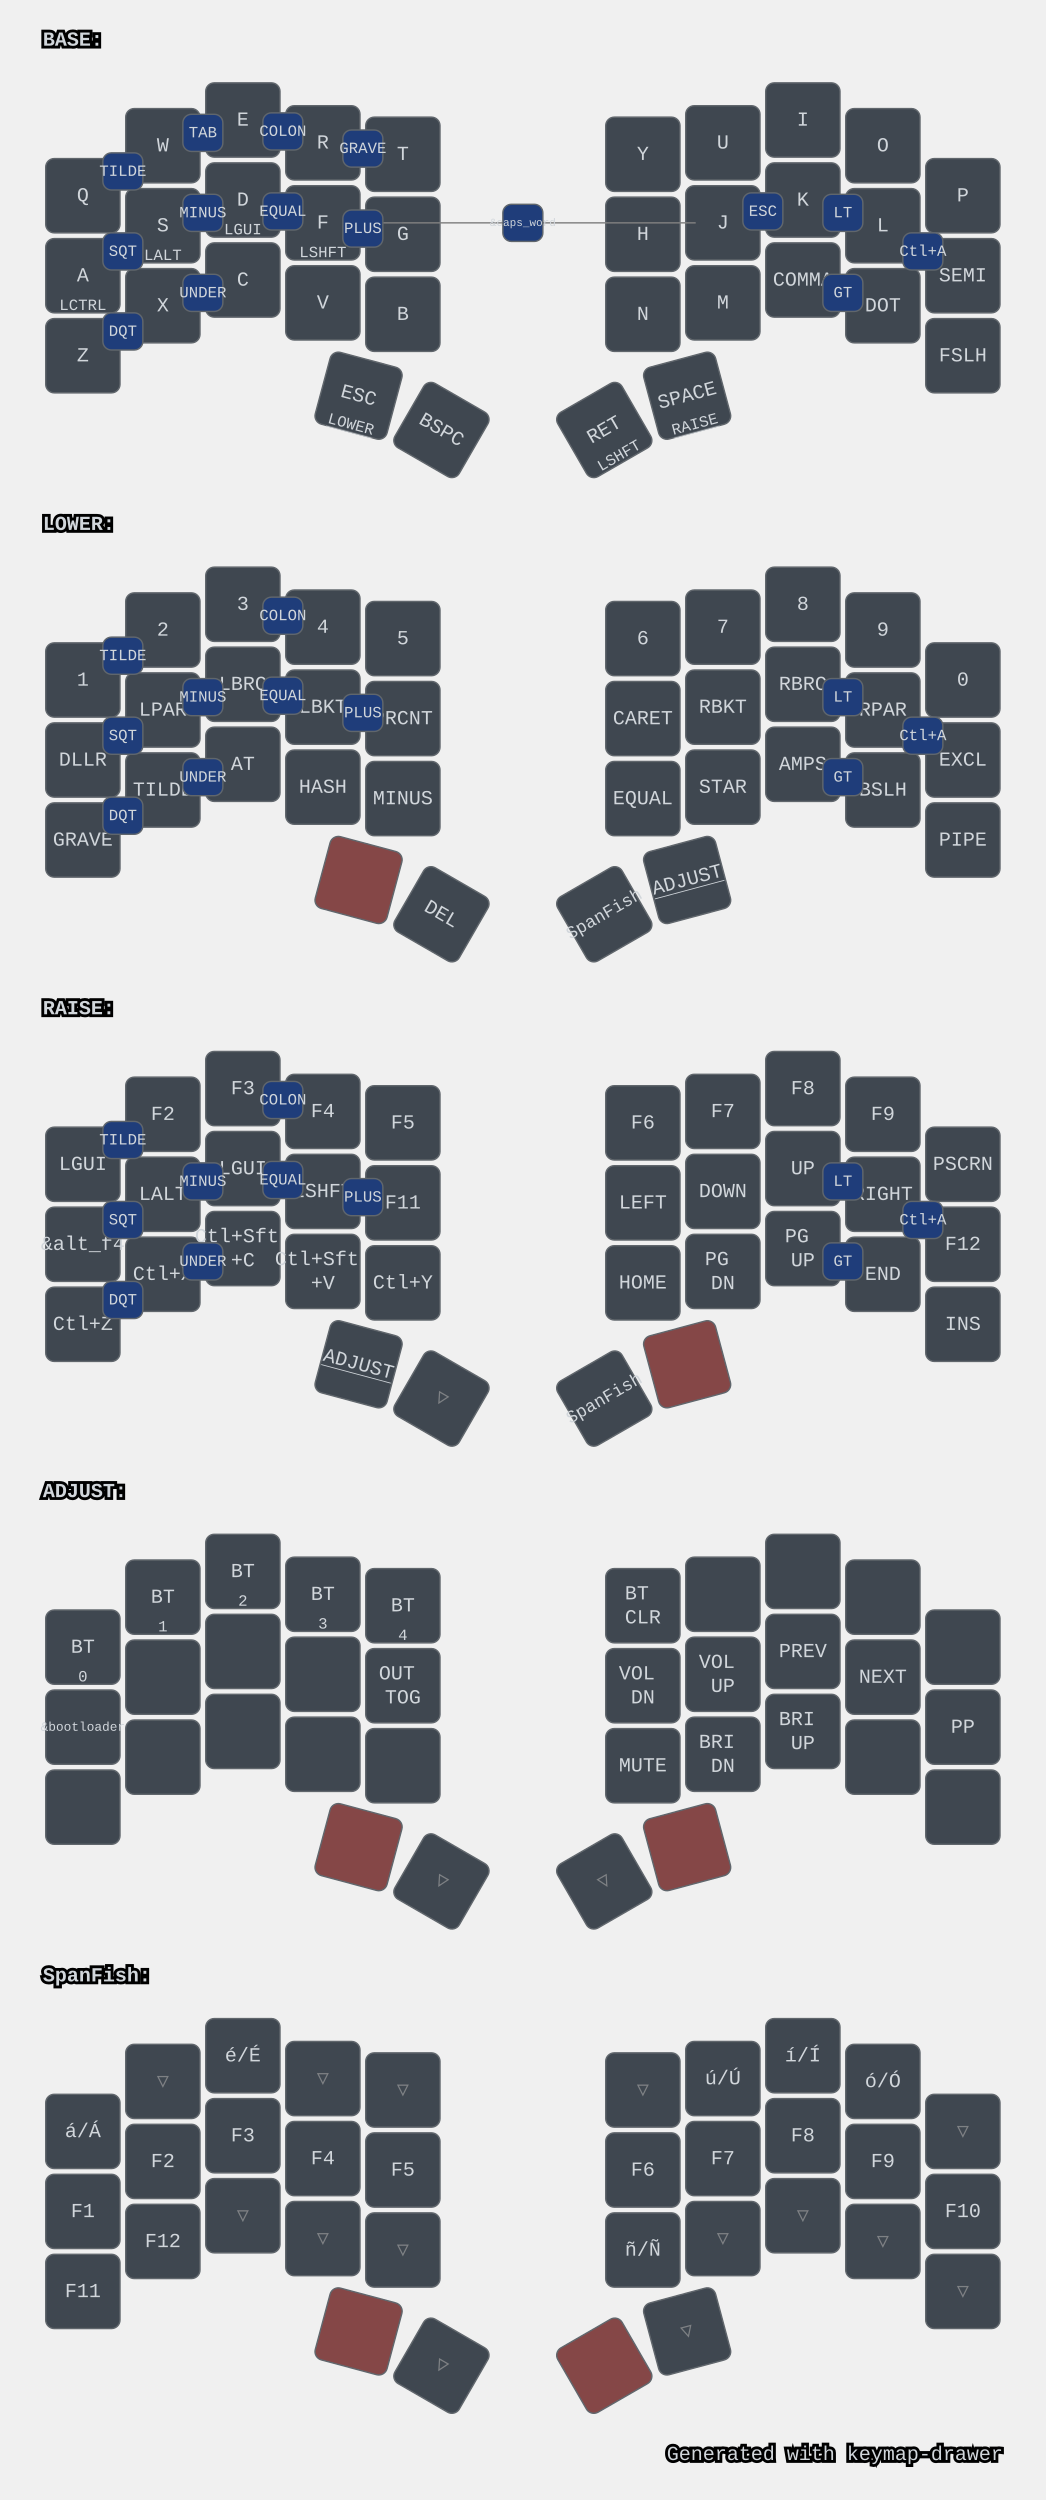
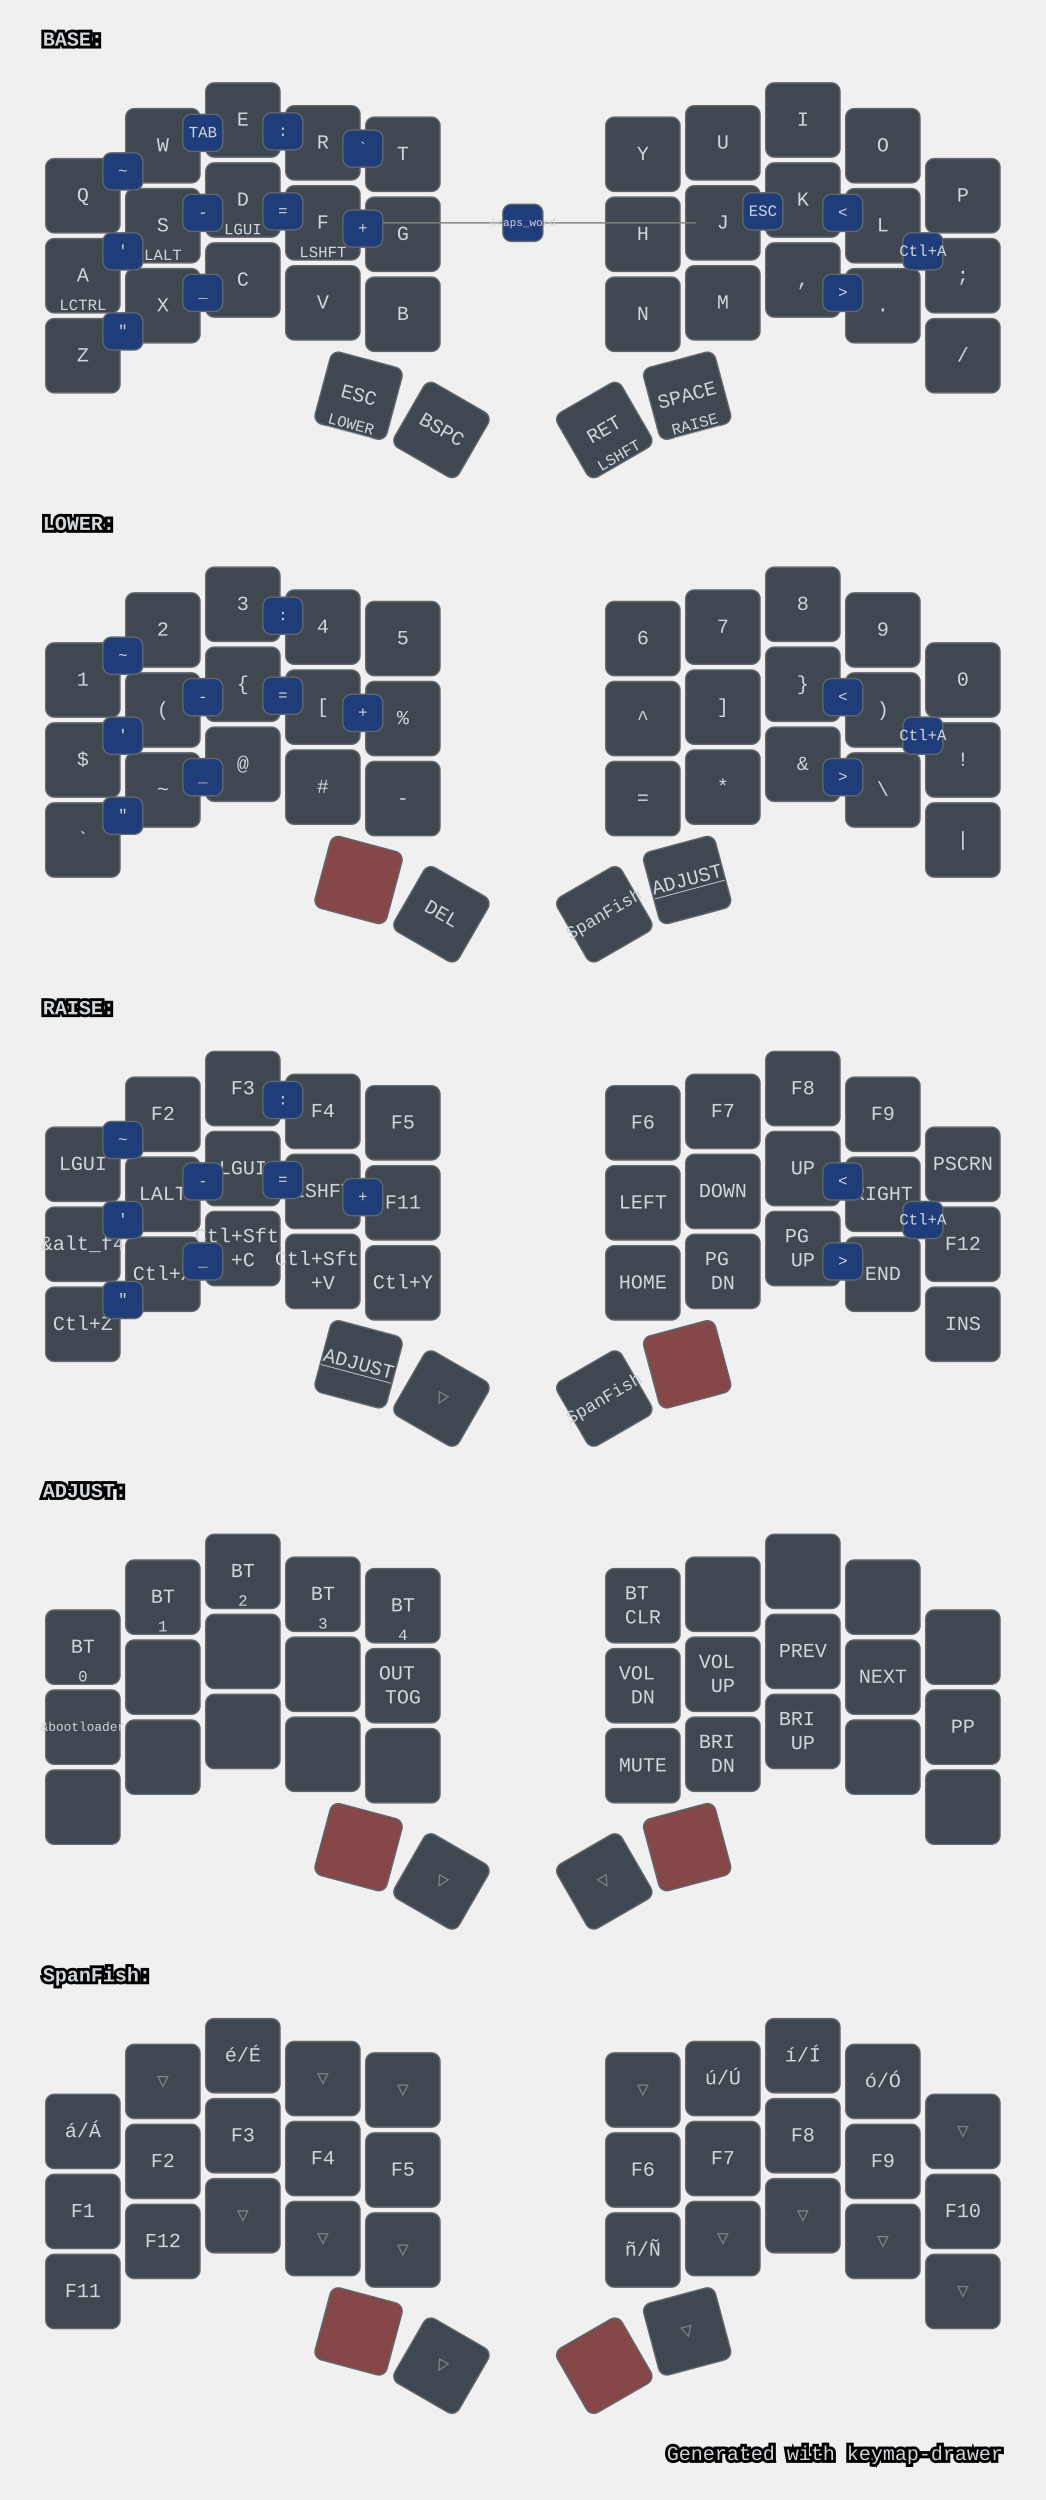
<svg xmlns="http://www.w3.org/2000/svg" width="732" height="1750" viewBox="0 0 732 1750" class="keymap">
  <style>/* inherit to force styles through use tags */
svg path {
    fill: inherit;
}

/* font and background color specifications */
svg.keymap {
    font-family: SFMono-Regular,Consolas,Liberation Mono,Menlo,monospace;
    font-size: 14px;
    font-kerning: normal;
    text-rendering: optimizeLegibility;
    fill: #24292e;
}

/* default key styling */
rect.key {
    fill: #f6f8fa;
}

rect.key, rect.combo {
    stroke: #c9cccf;
    stroke-width: 1;
}

/* default key side styling, only used is draw_key_sides is set */
rect.side {
    filter: brightness(90%);
}

/* color accent for combo boxes */
rect.combo, rect.combo-separate {
    fill: #cdf;
}

/* color accent for held keys */
rect.held, rect.combo.held {
    fill: #fdd;
}

/* color accent for ghost (optional) keys */
rect.ghost, rect.combo.ghost {
    stroke-dasharray: 4, 4;
    stroke-width: 2;
}

text {
    text-anchor: middle;
    dominant-baseline: middle;
}

/* styling for layer labels */
text.label {
    font-weight: bold;
    text-anchor: start;
    stroke: white;
    stroke-width: 4;
    paint-order: stroke;
}

/* styling for optional footer */
text.footer {
    text-anchor: end;
    dominant-baseline: auto;
    stroke: white;
    stroke-width: 4;
    paint-order: stroke;
}

/* styling for combo tap, and key non-tap label text */
text.combo, text.hold, text.shifted, text.left, text.right {
    font-size: 11px;
}

text.hold {
    text-anchor: middle;
    dominant-baseline: auto;
}

text.shifted {
    text-anchor: middle;
    dominant-baseline: hanging;
}

text.left {
    text-anchor: start;
}

text.right {
    text-anchor: end;
}

text.layer-activator {
    text-decoration: underline;
}

/* styling for hold/shifted label text in combo box */
text.combo.hold, text.combo.shifted, text.combo.left, text.combo.right {
    font-size: 8px;
}

/* lighter symbol for transparent keys */
text.trans {
    fill: #7b7e81;
}

/* styling for combo dendrons */
path.combo {
    stroke-width: 1;
    stroke: gray;
    fill: none;
}

/* Start Tabler Icons Cleanup */
/* cannot use height/width with glyphs */
.icon-tabler &gt; path {
    fill: inherit;
    stroke: inherit;
    stroke-width: 2;
}
/* hide tabler's default box */
.icon-tabler &gt; path[stroke="none"][fill="none"] {
    visibility: hidden;
}
/* End Tabler Icons Cleanup */

svg.keymap { fill: #d1d6db; }
rect.key { fill: #3f4750; }
rect.key, rect.combo { stroke: #60666c; }
rect.combo, rect.combo-separate { fill: #1f3d7a; }
rect.held, rect.combo.held { fill: #854747; }
text.label, text.footer { stroke: black; }
text.trans { fill: #7e8184; }
path.combo { stroke: #7f7f7f; }
</style>
  <g transform="translate(30, 0)" class="layer-BASE">
    <text x="0" y="28" class="label" id="BASE">BASE:</text>
    <g transform="translate(0, 56)">
      <g transform="translate(28, 81)" class="key keypos-0">
        <rect rx="6" ry="6" x="-26" y="-26" width="52" height="52" class="key" />
        <text x="0" y="0" class="key tap">Q</text>
      </g>
      <g transform="translate(84, 46)" class="key keypos-1">
        <rect rx="6" ry="6" x="-26" y="-26" width="52" height="52" class="key" />
        <text x="0" y="0" class="key tap">W</text>
      </g>
      <g transform="translate(140, 28)" class="key keypos-2">
        <rect rx="6" ry="6" x="-26" y="-26" width="52" height="52" class="key" />
        <text x="0" y="0" class="key tap">E</text>
      </g>
      <g transform="translate(196, 44)" class="key keypos-3">
        <rect rx="6" ry="6" x="-26" y="-26" width="52" height="52" class="key" />
        <text x="0" y="0" class="key tap">R</text>
      </g>
      <g transform="translate(252, 52)" class="key keypos-4">
        <rect rx="6" ry="6" x="-26" y="-26" width="52" height="52" class="key" />
        <text x="0" y="0" class="key tap">T</text>
      </g>
      <g transform="translate(420, 52)" class="key keypos-5">
        <rect rx="6" ry="6" x="-26" y="-26" width="52" height="52" class="key" />
        <text x="0" y="0" class="key tap">Y</text>
      </g>
      <g transform="translate(476, 44)" class="key keypos-6">
        <rect rx="6" ry="6" x="-26" y="-26" width="52" height="52" class="key" />
        <text x="0" y="0" class="key tap">U</text>
      </g>
      <g transform="translate(532, 28)" class="key keypos-7">
        <rect rx="6" ry="6" x="-26" y="-26" width="52" height="52" class="key" />
        <text x="0" y="0" class="key tap">I</text>
      </g>
      <g transform="translate(588, 46)" class="key keypos-8">
        <rect rx="6" ry="6" x="-26" y="-26" width="52" height="52" class="key" />
        <text x="0" y="0" class="key tap">O</text>
      </g>
      <g transform="translate(644, 81)" class="key keypos-9">
        <rect rx="6" ry="6" x="-26" y="-26" width="52" height="52" class="key" />
        <text x="0" y="0" class="key tap">P</text>
      </g>
      <g transform="translate(28, 137)" class="key keypos-10">
        <rect rx="6" ry="6" x="-26" y="-26" width="52" height="52" class="key" />
        <text x="0" y="0" class="key tap">A</text>
        <text x="0" y="24" class="key hold">LCTRL</text>
      </g>
      <g transform="translate(84, 102)" class="key keypos-11">
        <rect rx="6" ry="6" x="-26" y="-26" width="52" height="52" class="key" />
        <text x="0" y="0" class="key tap">S</text>
        <text x="0" y="24" class="key hold">LALT</text>
      </g>
      <g transform="translate(140, 84)" class="key keypos-12">
        <rect rx="6" ry="6" x="-26" y="-26" width="52" height="52" class="key" />
        <text x="0" y="0" class="key tap">D</text>
        <text x="0" y="24" class="key hold">LGUI</text>
      </g>
      <g transform="translate(196, 100)" class="key keypos-13">
        <rect rx="6" ry="6" x="-26" y="-26" width="52" height="52" class="key" />
        <text x="0" y="0" class="key tap">F</text>
        <text x="0" y="24" class="key hold">LSHFT</text>
      </g>
      <g transform="translate(252, 108)" class="key keypos-14">
        <rect rx="6" ry="6" x="-26" y="-26" width="52" height="52" class="key" />
        <text x="0" y="0" class="key tap">G</text>
      </g>
      <g transform="translate(420, 108)" class="key keypos-15">
        <rect rx="6" ry="6" x="-26" y="-26" width="52" height="52" class="key" />
        <text x="0" y="0" class="key tap">H</text>
      </g>
      <g transform="translate(476, 100)" class="key keypos-16">
        <rect rx="6" ry="6" x="-26" y="-26" width="52" height="52" class="key" />
        <text x="0" y="0" class="key tap">J</text>
      </g>
      <g transform="translate(532, 84)" class="key keypos-17">
        <rect rx="6" ry="6" x="-26" y="-26" width="52" height="52" class="key" />
        <text x="0" y="0" class="key tap">K</text>
      </g>
      <g transform="translate(588, 102)" class="key keypos-18">
        <rect rx="6" ry="6" x="-26" y="-26" width="52" height="52" class="key" />
        <text x="0" y="0" class="key tap">L</text>
      </g>
      <g transform="translate(644, 137)" class="key keypos-19">
        <rect rx="6" ry="6" x="-26" y="-26" width="52" height="52" class="key" />
-         <text x="0" y="0" class="key tap">SEMI</text>
+         <text x="0" y="0" class="key tap">;</text>
      </g>
      <g transform="translate(28, 193)" class="key keypos-20">
        <rect rx="6" ry="6" x="-26" y="-26" width="52" height="52" class="key" />
        <text x="0" y="0" class="key tap">Z</text>
      </g>
      <g transform="translate(84, 158)" class="key keypos-21">
        <rect rx="6" ry="6" x="-26" y="-26" width="52" height="52" class="key" />
        <text x="0" y="0" class="key tap">X</text>
      </g>
      <g transform="translate(140, 140)" class="key keypos-22">
        <rect rx="6" ry="6" x="-26" y="-26" width="52" height="52" class="key" />
        <text x="0" y="0" class="key tap">C</text>
      </g>
      <g transform="translate(196, 156)" class="key keypos-23">
        <rect rx="6" ry="6" x="-26" y="-26" width="52" height="52" class="key" />
        <text x="0" y="0" class="key tap">V</text>
      </g>
      <g transform="translate(252, 164)" class="key keypos-24">
        <rect rx="6" ry="6" x="-26" y="-26" width="52" height="52" class="key" />
        <text x="0" y="0" class="key tap">B</text>
      </g>
      <g transform="translate(420, 164)" class="key keypos-25">
        <rect rx="6" ry="6" x="-26" y="-26" width="52" height="52" class="key" />
        <text x="0" y="0" class="key tap">N</text>
      </g>
      <g transform="translate(476, 156)" class="key keypos-26">
        <rect rx="6" ry="6" x="-26" y="-26" width="52" height="52" class="key" />
        <text x="0" y="0" class="key tap">M</text>
      </g>
      <g transform="translate(532, 140)" class="key keypos-27">
        <rect rx="6" ry="6" x="-26" y="-26" width="52" height="52" class="key" />
-         <text x="0" y="0" class="key tap">COMMA</text>
+         <text x="0" y="0" class="key tap">,</text>
      </g>
      <g transform="translate(588, 158)" class="key keypos-28">
        <rect rx="6" ry="6" x="-26" y="-26" width="52" height="52" class="key" />
-         <text x="0" y="0" class="key tap">DOT</text>
+         <text x="0" y="0" class="key tap">.</text>
      </g>
      <g transform="translate(644, 193)" class="key keypos-29">
        <rect rx="6" ry="6" x="-26" y="-26" width="52" height="52" class="key" />
-         <text x="0" y="0" class="key tap">FSLH</text>
+         <text x="0" y="0" class="key tap">/</text>
      </g>
      <g transform="translate(221, 221) rotate(15.0)" class="key keypos-30">
        <rect rx="6" ry="6" x="-26" y="-26" width="52" height="52" class="key" />
        <text x="0" y="0" class="key tap">ESC</text>
        <a href="#LOWER">
          <text x="0" y="24" class="key hold layer-activator">LOWER</text>
        </a>
      </g>
      <g transform="translate(279, 245) rotate(30.0)" class="key keypos-31">
        <rect rx="6" ry="6" x="-26" y="-26" width="52" height="52" class="key" />
        <text x="0" y="0" class="key tap">BSPC</text>
      </g>
      <g transform="translate(393, 245) rotate(-30.0)" class="key keypos-32">
        <rect rx="6" ry="6" x="-26" y="-26" width="52" height="52" class="key" />
        <text x="0" y="0" class="key tap">RET</text>
        <text x="0" y="24" class="key hold">LSHFT</text>
      </g>
      <g transform="translate(451, 221) rotate(-15.0)" class="key keypos-33">
        <rect rx="6" ry="6" x="-26" y="-26" width="52" height="52" class="key" />
        <text x="0" y="0" class="key tap">SPACE</text>
        <a href="#RAISE">
          <text x="0" y="24" class="key hold layer-activator">RAISE</text>
        </a>
      </g>
      <g class="combo combopos-0">
        <rect rx="6" ry="6" x="490" y="79" width="28" height="26" class="combo" />
        <text x="504" y="92" class="combo tap">ESC</text>
      </g>
      <g class="combo combopos-1">
        <rect rx="6" ry="6" x="98" y="24" width="28" height="26" class="combo" />
        <text x="112" y="37" class="combo tap">TAB</text>
      </g>
      <g class="combo combopos-2">
        <path d="M336,100 l-121,0" class="combo" />
        <path d="M336,100 l121,0" class="combo" />
        <rect rx="6" ry="6" x="322" y="87" width="28" height="26" class="combo" />
        <text x="336" y="100" class="combo tap">
          <tspan style="font-size: 70%">&amp;caps_word</tspan>
        </text>
      </g>
      <g class="combo combopos-3">
        <rect rx="6" ry="6" x="42" y="107" width="28" height="26" class="combo" />
-         <text x="56" y="120" class="combo tap">SQT</text>
+         <text x="56" y="120" class="combo tap">'</text>
      </g>
      <g class="combo combopos-4">
        <rect rx="6" ry="6" x="42" y="163" width="28" height="26" class="combo" />
-         <text x="56" y="176" class="combo tap">DQT</text>
+         <text x="56" y="176" class="combo tap">"</text>
      </g>
      <g class="combo combopos-5">
        <rect rx="6" ry="6" x="546" y="80" width="28" height="26" class="combo" />
-         <text x="560" y="93" class="combo tap">LT</text>
+         <text x="560" y="93" class="combo tap">&lt;</text>
      </g>
      <g class="combo combopos-6">
        <rect rx="6" ry="6" x="546" y="136" width="28" height="26" class="combo" />
-         <text x="560" y="149" class="combo tap">GT</text>
+         <text x="560" y="149" class="combo tap">&gt;</text>
      </g>
      <g class="combo combopos-7">
        <rect rx="6" ry="6" x="98" y="80" width="28" height="26" class="combo" />
-         <text x="112" y="93" class="combo tap">MINUS</text>
+         <text x="112" y="93" class="combo tap">-</text>
      </g>
      <g class="combo combopos-8">
        <rect rx="6" ry="6" x="98" y="136" width="28" height="26" class="combo" />
-         <text x="112" y="149" class="combo tap">UNDER</text>
+         <text x="112" y="149" class="combo tap">_</text>
      </g>
      <g class="combo combopos-9">
        <rect rx="6" ry="6" x="602" y="107" width="28" height="26" class="combo" />
        <text x="616" y="120" class="combo tap">Ctl+A</text>
      </g>
      <g class="combo combopos-10">
        <rect rx="6" ry="6" x="154" y="79" width="28" height="26" class="combo" />
-         <text x="168" y="92" class="combo tap">EQUAL</text>
+         <text x="168" y="92" class="combo tap">=</text>
      </g>
      <g class="combo combopos-11">
        <rect rx="6" ry="6" x="210" y="91" width="28" height="26" class="combo" />
-         <text x="224" y="104" class="combo tap">PLUS</text>
+         <text x="224" y="104" class="combo tap">+</text>
      </g>
      <g class="combo combopos-12">
        <rect rx="6" ry="6" x="154" y="23" width="28" height="26" class="combo" />
-         <text x="168" y="36" class="combo tap">COLON</text>
+         <text x="168" y="36" class="combo tap">:</text>
      </g>
      <g class="combo combopos-13">
        <rect rx="6" ry="6" x="42" y="51" width="28" height="26" class="combo" />
-         <text x="56" y="64" class="combo tap">TILDE</text>
+         <text x="56" y="64" class="combo tap">~</text>
      </g>
      <g class="combo combopos-14">
        <rect rx="6" ry="6" x="210" y="35" width="28" height="26" class="combo" />
-         <text x="224" y="48" class="combo tap">GRAVE</text>
+         <text x="224" y="48" class="combo tap">`</text>
      </g>
    </g>
  </g>
  <g transform="translate(30, 339)" class="layer-LOWER">
    <text x="0" y="28" class="label" id="LOWER">LOWER:</text>
    <g transform="translate(0, 56)">
      <g transform="translate(28, 81)" class="key keypos-0">
        <rect rx="6" ry="6" x="-26" y="-26" width="52" height="52" class="key" />
        <text x="0" y="0" class="key tap">1</text>
      </g>
      <g transform="translate(84, 46)" class="key keypos-1">
        <rect rx="6" ry="6" x="-26" y="-26" width="52" height="52" class="key" />
        <text x="0" y="0" class="key tap">2</text>
      </g>
      <g transform="translate(140, 28)" class="key keypos-2">
        <rect rx="6" ry="6" x="-26" y="-26" width="52" height="52" class="key" />
        <text x="0" y="0" class="key tap">3</text>
      </g>
      <g transform="translate(196, 44)" class="key keypos-3">
        <rect rx="6" ry="6" x="-26" y="-26" width="52" height="52" class="key" />
        <text x="0" y="0" class="key tap">4</text>
      </g>
      <g transform="translate(252, 52)" class="key keypos-4">
        <rect rx="6" ry="6" x="-26" y="-26" width="52" height="52" class="key" />
        <text x="0" y="0" class="key tap">5</text>
      </g>
      <g transform="translate(420, 52)" class="key keypos-5">
        <rect rx="6" ry="6" x="-26" y="-26" width="52" height="52" class="key" />
        <text x="0" y="0" class="key tap">6</text>
      </g>
      <g transform="translate(476, 44)" class="key keypos-6">
        <rect rx="6" ry="6" x="-26" y="-26" width="52" height="52" class="key" />
        <text x="0" y="0" class="key tap">7</text>
      </g>
      <g transform="translate(532, 28)" class="key keypos-7">
        <rect rx="6" ry="6" x="-26" y="-26" width="52" height="52" class="key" />
        <text x="0" y="0" class="key tap">8</text>
      </g>
      <g transform="translate(588, 46)" class="key keypos-8">
        <rect rx="6" ry="6" x="-26" y="-26" width="52" height="52" class="key" />
        <text x="0" y="0" class="key tap">9</text>
      </g>
      <g transform="translate(644, 81)" class="key keypos-9">
        <rect rx="6" ry="6" x="-26" y="-26" width="52" height="52" class="key" />
        <text x="0" y="0" class="key tap">0</text>
      </g>
      <g transform="translate(28, 137)" class="key keypos-10">
        <rect rx="6" ry="6" x="-26" y="-26" width="52" height="52" class="key" />
-         <text x="0" y="0" class="key tap">DLLR</text>
+         <text x="0" y="0" class="key tap">$</text>
      </g>
      <g transform="translate(84, 102)" class="key keypos-11">
        <rect rx="6" ry="6" x="-26" y="-26" width="52" height="52" class="key" />
-         <text x="0" y="0" class="key tap">LPAR</text>
+         <text x="0" y="0" class="key tap">(</text>
      </g>
      <g transform="translate(140, 84)" class="key keypos-12">
        <rect rx="6" ry="6" x="-26" y="-26" width="52" height="52" class="key" />
-         <text x="0" y="0" class="key tap">LBRC</text>
+         <text x="0" y="0" class="key tap">{</text>
      </g>
      <g transform="translate(196, 100)" class="key keypos-13">
        <rect rx="6" ry="6" x="-26" y="-26" width="52" height="52" class="key" />
-         <text x="0" y="0" class="key tap">LBKT</text>
+         <text x="0" y="0" class="key tap">[</text>
      </g>
      <g transform="translate(252, 108)" class="key keypos-14">
        <rect rx="6" ry="6" x="-26" y="-26" width="52" height="52" class="key" />
-         <text x="0" y="0" class="key tap">PRCNT</text>
+         <text x="0" y="0" class="key tap">%</text>
      </g>
      <g transform="translate(420, 108)" class="key keypos-15">
        <rect rx="6" ry="6" x="-26" y="-26" width="52" height="52" class="key" />
-         <text x="0" y="0" class="key tap">CARET</text>
+         <text x="0" y="0" class="key tap">^</text>
      </g>
      <g transform="translate(476, 100)" class="key keypos-16">
        <rect rx="6" ry="6" x="-26" y="-26" width="52" height="52" class="key" />
-         <text x="0" y="0" class="key tap">RBKT</text>
+         <text x="0" y="0" class="key tap">]</text>
      </g>
      <g transform="translate(532, 84)" class="key keypos-17">
        <rect rx="6" ry="6" x="-26" y="-26" width="52" height="52" class="key" />
-         <text x="0" y="0" class="key tap">RBRC</text>
+         <text x="0" y="0" class="key tap">}</text>
      </g>
      <g transform="translate(588, 102)" class="key keypos-18">
        <rect rx="6" ry="6" x="-26" y="-26" width="52" height="52" class="key" />
-         <text x="0" y="0" class="key tap">RPAR</text>
+         <text x="0" y="0" class="key tap">)</text>
      </g>
      <g transform="translate(644, 137)" class="key keypos-19">
        <rect rx="6" ry="6" x="-26" y="-26" width="52" height="52" class="key" />
-         <text x="0" y="0" class="key tap">EXCL</text>
+         <text x="0" y="0" class="key tap">!</text>
      </g>
      <g transform="translate(28, 193)" class="key keypos-20">
        <rect rx="6" ry="6" x="-26" y="-26" width="52" height="52" class="key" />
-         <text x="0" y="0" class="key tap">GRAVE</text>
+         <text x="0" y="0" class="key tap">`</text>
      </g>
      <g transform="translate(84, 158)" class="key keypos-21">
        <rect rx="6" ry="6" x="-26" y="-26" width="52" height="52" class="key" />
-         <text x="0" y="0" class="key tap">TILDE</text>
+         <text x="0" y="0" class="key tap">~</text>
      </g>
      <g transform="translate(140, 140)" class="key keypos-22">
        <rect rx="6" ry="6" x="-26" y="-26" width="52" height="52" class="key" />
-         <text x="0" y="0" class="key tap">AT</text>
+         <text x="0" y="0" class="key tap">@</text>
      </g>
      <g transform="translate(196, 156)" class="key keypos-23">
        <rect rx="6" ry="6" x="-26" y="-26" width="52" height="52" class="key" />
-         <text x="0" y="0" class="key tap">HASH</text>
+         <text x="0" y="0" class="key tap">#</text>
      </g>
      <g transform="translate(252, 164)" class="key keypos-24">
        <rect rx="6" ry="6" x="-26" y="-26" width="52" height="52" class="key" />
-         <text x="0" y="0" class="key tap">MINUS</text>
+         <text x="0" y="0" class="key tap">-</text>
      </g>
      <g transform="translate(420, 164)" class="key keypos-25">
        <rect rx="6" ry="6" x="-26" y="-26" width="52" height="52" class="key" />
-         <text x="0" y="0" class="key tap">EQUAL</text>
+         <text x="0" y="0" class="key tap">=</text>
      </g>
      <g transform="translate(476, 156)" class="key keypos-26">
        <rect rx="6" ry="6" x="-26" y="-26" width="52" height="52" class="key" />
-         <text x="0" y="0" class="key tap">STAR</text>
+         <text x="0" y="0" class="key tap">*</text>
      </g>
      <g transform="translate(532, 140)" class="key keypos-27">
        <rect rx="6" ry="6" x="-26" y="-26" width="52" height="52" class="key" />
-         <text x="0" y="0" class="key tap">AMPS</text>
+         <text x="0" y="0" class="key tap">&amp;</text>
      </g>
      <g transform="translate(588, 158)" class="key keypos-28">
        <rect rx="6" ry="6" x="-26" y="-26" width="52" height="52" class="key" />
-         <text x="0" y="0" class="key tap">BSLH</text>
+         <text x="0" y="0" class="key tap">\</text>
      </g>
      <g transform="translate(644, 193)" class="key keypos-29">
        <rect rx="6" ry="6" x="-26" y="-26" width="52" height="52" class="key" />
-         <text x="0" y="0" class="key tap">PIPE</text>
+         <text x="0" y="0" class="key tap">|</text>
      </g>
      <g transform="translate(221, 221) rotate(15.0)" class="key held keypos-30">
        <rect rx="6" ry="6" x="-26" y="-26" width="52" height="52" class="key held" />
      </g>
      <g transform="translate(279, 245) rotate(30.0)" class="key keypos-31">
        <rect rx="6" ry="6" x="-26" y="-26" width="52" height="52" class="key" />
        <text x="0" y="0" class="key tap">DEL</text>
      </g>
      <g transform="translate(393, 245) rotate(-30.0)" class="key keypos-32">
        <rect rx="6" ry="6" x="-26" y="-26" width="52" height="52" class="key" />
        <a href="#SpanFish">
          <text x="0" y="0" class="key tap layer-activator">
            <tspan style="font-size: 88%">SpanFish</tspan>
          </text>
        </a>
      </g>
      <g transform="translate(451, 221) rotate(-15.0)" class="key keypos-33">
        <rect rx="6" ry="6" x="-26" y="-26" width="52" height="52" class="key" />
        <a href="#ADJUST">
          <text x="0" y="0" class="key tap layer-activator">ADJUST</text>
        </a>
      </g>
      <g class="combo combopos-0">
        <rect rx="6" ry="6" x="42" y="107" width="28" height="26" class="combo" />
-         <text x="56" y="120" class="combo tap">SQT</text>
+         <text x="56" y="120" class="combo tap">'</text>
      </g>
      <g class="combo combopos-1">
        <rect rx="6" ry="6" x="42" y="163" width="28" height="26" class="combo" />
-         <text x="56" y="176" class="combo tap">DQT</text>
+         <text x="56" y="176" class="combo tap">"</text>
      </g>
      <g class="combo combopos-2">
        <rect rx="6" ry="6" x="546" y="80" width="28" height="26" class="combo" />
-         <text x="560" y="93" class="combo tap">LT</text>
+         <text x="560" y="93" class="combo tap">&lt;</text>
      </g>
      <g class="combo combopos-3">
        <rect rx="6" ry="6" x="546" y="136" width="28" height="26" class="combo" />
-         <text x="560" y="149" class="combo tap">GT</text>
+         <text x="560" y="149" class="combo tap">&gt;</text>
      </g>
      <g class="combo combopos-4">
        <rect rx="6" ry="6" x="98" y="80" width="28" height="26" class="combo" />
-         <text x="112" y="93" class="combo tap">MINUS</text>
+         <text x="112" y="93" class="combo tap">-</text>
      </g>
      <g class="combo combopos-5">
        <rect rx="6" ry="6" x="98" y="136" width="28" height="26" class="combo" />
-         <text x="112" y="149" class="combo tap">UNDER</text>
+         <text x="112" y="149" class="combo tap">_</text>
      </g>
      <g class="combo combopos-6">
        <rect rx="6" ry="6" x="602" y="107" width="28" height="26" class="combo" />
        <text x="616" y="120" class="combo tap">Ctl+A</text>
      </g>
      <g class="combo combopos-7">
        <rect rx="6" ry="6" x="154" y="79" width="28" height="26" class="combo" />
-         <text x="168" y="92" class="combo tap">EQUAL</text>
+         <text x="168" y="92" class="combo tap">=</text>
      </g>
      <g class="combo combopos-8">
        <rect rx="6" ry="6" x="210" y="91" width="28" height="26" class="combo" />
-         <text x="224" y="104" class="combo tap">PLUS</text>
+         <text x="224" y="104" class="combo tap">+</text>
      </g>
      <g class="combo combopos-9">
        <rect rx="6" ry="6" x="154" y="23" width="28" height="26" class="combo" />
-         <text x="168" y="36" class="combo tap">COLON</text>
+         <text x="168" y="36" class="combo tap">:</text>
      </g>
      <g class="combo combopos-10">
        <rect rx="6" ry="6" x="42" y="51" width="28" height="26" class="combo" />
-         <text x="56" y="64" class="combo tap">TILDE</text>
+         <text x="56" y="64" class="combo tap">~</text>
      </g>
    </g>
  </g>
  <g transform="translate(30, 678)" class="layer-RAISE">
    <text x="0" y="28" class="label" id="RAISE">RAISE:</text>
    <g transform="translate(0, 56)">
      <g transform="translate(28, 81)" class="key keypos-0">
        <rect rx="6" ry="6" x="-26" y="-26" width="52" height="52" class="key" />
        <text x="0" y="0" class="key tap">LGUI</text>
      </g>
      <g transform="translate(84, 46)" class="key keypos-1">
        <rect rx="6" ry="6" x="-26" y="-26" width="52" height="52" class="key" />
        <text x="0" y="0" class="key tap">F2</text>
      </g>
      <g transform="translate(140, 28)" class="key keypos-2">
        <rect rx="6" ry="6" x="-26" y="-26" width="52" height="52" class="key" />
        <text x="0" y="0" class="key tap">F3</text>
      </g>
      <g transform="translate(196, 44)" class="key keypos-3">
        <rect rx="6" ry="6" x="-26" y="-26" width="52" height="52" class="key" />
        <text x="0" y="0" class="key tap">F4</text>
      </g>
      <g transform="translate(252, 52)" class="key keypos-4">
        <rect rx="6" ry="6" x="-26" y="-26" width="52" height="52" class="key" />
        <text x="0" y="0" class="key tap">F5</text>
      </g>
      <g transform="translate(420, 52)" class="key keypos-5">
        <rect rx="6" ry="6" x="-26" y="-26" width="52" height="52" class="key" />
        <text x="0" y="0" class="key tap">F6</text>
      </g>
      <g transform="translate(476, 44)" class="key keypos-6">
        <rect rx="6" ry="6" x="-26" y="-26" width="52" height="52" class="key" />
        <text x="0" y="0" class="key tap">F7</text>
      </g>
      <g transform="translate(532, 28)" class="key keypos-7">
        <rect rx="6" ry="6" x="-26" y="-26" width="52" height="52" class="key" />
        <text x="0" y="0" class="key tap">F8</text>
      </g>
      <g transform="translate(588, 46)" class="key keypos-8">
        <rect rx="6" ry="6" x="-26" y="-26" width="52" height="52" class="key" />
        <text x="0" y="0" class="key tap">F9</text>
      </g>
      <g transform="translate(644, 81)" class="key keypos-9">
        <rect rx="6" ry="6" x="-26" y="-26" width="52" height="52" class="key" />
        <text x="0" y="0" class="key tap">PSCRN</text>
      </g>
      <g transform="translate(28, 137)" class="key keypos-10">
        <rect rx="6" ry="6" x="-26" y="-26" width="52" height="52" class="key" />
        <text x="0" y="0" class="key tap">&amp;alt_f4</text>
      </g>
      <g transform="translate(84, 102)" class="key keypos-11">
        <rect rx="6" ry="6" x="-26" y="-26" width="52" height="52" class="key" />
        <text x="0" y="0" class="key tap">LALT</text>
      </g>
      <g transform="translate(140, 84)" class="key keypos-12">
        <rect rx="6" ry="6" x="-26" y="-26" width="52" height="52" class="key" />
        <text x="0" y="0" class="key tap">LGUI</text>
      </g>
      <g transform="translate(196, 100)" class="key keypos-13">
        <rect rx="6" ry="6" x="-26" y="-26" width="52" height="52" class="key" />
        <text x="0" y="0" class="key tap">LSHFT</text>
      </g>
      <g transform="translate(252, 108)" class="key keypos-14">
        <rect rx="6" ry="6" x="-26" y="-26" width="52" height="52" class="key" />
        <text x="0" y="0" class="key tap">F11</text>
      </g>
      <g transform="translate(420, 108)" class="key keypos-15">
        <rect rx="6" ry="6" x="-26" y="-26" width="52" height="52" class="key" />
        <text x="0" y="0" class="key tap">LEFT</text>
      </g>
      <g transform="translate(476, 100)" class="key keypos-16">
        <rect rx="6" ry="6" x="-26" y="-26" width="52" height="52" class="key" />
        <text x="0" y="0" class="key tap">DOWN</text>
      </g>
      <g transform="translate(532, 84)" class="key keypos-17">
        <rect rx="6" ry="6" x="-26" y="-26" width="52" height="52" class="key" />
        <text x="0" y="0" class="key tap">UP</text>
      </g>
      <g transform="translate(588, 102)" class="key keypos-18">
        <rect rx="6" ry="6" x="-26" y="-26" width="52" height="52" class="key" />
        <text x="0" y="0" class="key tap">RIGHT</text>
      </g>
      <g transform="translate(644, 137)" class="key keypos-19">
        <rect rx="6" ry="6" x="-26" y="-26" width="52" height="52" class="key" />
        <text x="0" y="0" class="key tap">F12</text>
      </g>
      <g transform="translate(28, 193)" class="key keypos-20">
        <rect rx="6" ry="6" x="-26" y="-26" width="52" height="52" class="key" />
        <text x="0" y="0" class="key tap">Ctl+Z</text>
      </g>
      <g transform="translate(84, 158)" class="key keypos-21">
        <rect rx="6" ry="6" x="-26" y="-26" width="52" height="52" class="key" />
        <text x="0" y="0" class="key tap">Ctl+X</text>
      </g>
      <g transform="translate(140, 140)" class="key keypos-22">
        <rect rx="6" ry="6" x="-26" y="-26" width="52" height="52" class="key" />
        <text x="0" y="0" class="key tap">
          <tspan x="0" dy="-0.6em">Ctl+Sft</tspan>
          <tspan x="0" dy="1.2em">+C</tspan>
        </text>
      </g>
      <g transform="translate(196, 156)" class="key keypos-23">
        <rect rx="6" ry="6" x="-26" y="-26" width="52" height="52" class="key" />
        <text x="0" y="0" class="key tap">
          <tspan x="0" dy="-0.6em">Ctl+Sft</tspan>
          <tspan x="0" dy="1.2em">+V</tspan>
        </text>
      </g>
      <g transform="translate(252, 164)" class="key keypos-24">
        <rect rx="6" ry="6" x="-26" y="-26" width="52" height="52" class="key" />
        <text x="0" y="0" class="key tap">Ctl+Y</text>
      </g>
      <g transform="translate(420, 164)" class="key keypos-25">
        <rect rx="6" ry="6" x="-26" y="-26" width="52" height="52" class="key" />
        <text x="0" y="0" class="key tap">HOME</text>
      </g>
      <g transform="translate(476, 156)" class="key keypos-26">
        <rect rx="6" ry="6" x="-26" y="-26" width="52" height="52" class="key" />
        <text x="0" y="0" class="key tap">
          <tspan x="0" dy="-0.6em">PG</tspan>
          <tspan x="0" dy="1.2em">DN</tspan>
        </text>
      </g>
      <g transform="translate(532, 140)" class="key keypos-27">
        <rect rx="6" ry="6" x="-26" y="-26" width="52" height="52" class="key" />
        <text x="0" y="0" class="key tap">
          <tspan x="0" dy="-0.6em">PG</tspan>
          <tspan x="0" dy="1.2em">UP</tspan>
        </text>
      </g>
      <g transform="translate(588, 158)" class="key keypos-28">
        <rect rx="6" ry="6" x="-26" y="-26" width="52" height="52" class="key" />
        <text x="0" y="0" class="key tap">END</text>
      </g>
      <g transform="translate(644, 193)" class="key keypos-29">
        <rect rx="6" ry="6" x="-26" y="-26" width="52" height="52" class="key" />
        <text x="0" y="0" class="key tap">INS</text>
      </g>
      <g transform="translate(221, 221) rotate(15.0)" class="key keypos-30">
        <rect rx="6" ry="6" x="-26" y="-26" width="52" height="52" class="key" />
        <a href="#ADJUST">
          <text x="0" y="0" class="key tap layer-activator">ADJUST</text>
        </a>
      </g>
      <g transform="translate(279, 245) rotate(30.0)" class="key trans keypos-31">
        <rect rx="6" ry="6" x="-26" y="-26" width="52" height="52" class="key trans" />
        <text x="0" y="0" class="key trans tap">▽</text>
      </g>
      <g transform="translate(393, 245) rotate(-30.0)" class="key keypos-32">
        <rect rx="6" ry="6" x="-26" y="-26" width="52" height="52" class="key" />
        <a href="#SpanFish">
          <text x="0" y="0" class="key tap layer-activator">
            <tspan style="font-size: 88%">SpanFish</tspan>
          </text>
        </a>
      </g>
      <g transform="translate(451, 221) rotate(-15.0)" class="key held keypos-33">
        <rect rx="6" ry="6" x="-26" y="-26" width="52" height="52" class="key held" />
      </g>
      <g class="combo combopos-0">
        <rect rx="6" ry="6" x="42" y="107" width="28" height="26" class="combo" />
-         <text x="56" y="120" class="combo tap">SQT</text>
+         <text x="56" y="120" class="combo tap">'</text>
      </g>
      <g class="combo combopos-1">
        <rect rx="6" ry="6" x="42" y="163" width="28" height="26" class="combo" />
-         <text x="56" y="176" class="combo tap">DQT</text>
+         <text x="56" y="176" class="combo tap">"</text>
      </g>
      <g class="combo combopos-2">
        <rect rx="6" ry="6" x="546" y="80" width="28" height="26" class="combo" />
-         <text x="560" y="93" class="combo tap">LT</text>
+         <text x="560" y="93" class="combo tap">&lt;</text>
      </g>
      <g class="combo combopos-3">
        <rect rx="6" ry="6" x="546" y="136" width="28" height="26" class="combo" />
-         <text x="560" y="149" class="combo tap">GT</text>
+         <text x="560" y="149" class="combo tap">&gt;</text>
      </g>
      <g class="combo combopos-4">
        <rect rx="6" ry="6" x="98" y="80" width="28" height="26" class="combo" />
-         <text x="112" y="93" class="combo tap">MINUS</text>
+         <text x="112" y="93" class="combo tap">-</text>
      </g>
      <g class="combo combopos-5">
        <rect rx="6" ry="6" x="98" y="136" width="28" height="26" class="combo" />
-         <text x="112" y="149" class="combo tap">UNDER</text>
+         <text x="112" y="149" class="combo tap">_</text>
      </g>
      <g class="combo combopos-6">
        <rect rx="6" ry="6" x="602" y="107" width="28" height="26" class="combo" />
        <text x="616" y="120" class="combo tap">Ctl+A</text>
      </g>
      <g class="combo combopos-7">
        <rect rx="6" ry="6" x="154" y="79" width="28" height="26" class="combo" />
-         <text x="168" y="92" class="combo tap">EQUAL</text>
+         <text x="168" y="92" class="combo tap">=</text>
      </g>
      <g class="combo combopos-8">
        <rect rx="6" ry="6" x="210" y="91" width="28" height="26" class="combo" />
-         <text x="224" y="104" class="combo tap">PLUS</text>
+         <text x="224" y="104" class="combo tap">+</text>
      </g>
      <g class="combo combopos-9">
        <rect rx="6" ry="6" x="154" y="23" width="28" height="26" class="combo" />
-         <text x="168" y="36" class="combo tap">COLON</text>
+         <text x="168" y="36" class="combo tap">:</text>
      </g>
      <g class="combo combopos-10">
        <rect rx="6" ry="6" x="42" y="51" width="28" height="26" class="combo" />
-         <text x="56" y="64" class="combo tap">TILDE</text>
+         <text x="56" y="64" class="combo tap">~</text>
      </g>
    </g>
  </g>
  <g transform="translate(30, 1016)" class="layer-ADJUST">
    <text x="0" y="28" class="label" id="ADJUST">ADJUST:</text>
    <g transform="translate(0, 56)">
      <g transform="translate(28, 81)" class="key keypos-0">
        <rect rx="6" ry="6" x="-26" y="-26" width="52" height="52" class="key" />
        <text x="0" y="0" class="key tap">BT</text>
        <text x="0" y="24" class="key hold">0</text>
      </g>
      <g transform="translate(84, 46)" class="key keypos-1">
        <rect rx="6" ry="6" x="-26" y="-26" width="52" height="52" class="key" />
        <text x="0" y="0" class="key tap">BT</text>
        <text x="0" y="24" class="key hold">1</text>
      </g>
      <g transform="translate(140, 28)" class="key keypos-2">
        <rect rx="6" ry="6" x="-26" y="-26" width="52" height="52" class="key" />
        <text x="0" y="0" class="key tap">BT</text>
        <text x="0" y="24" class="key hold">2</text>
      </g>
      <g transform="translate(196, 44)" class="key keypos-3">
        <rect rx="6" ry="6" x="-26" y="-26" width="52" height="52" class="key" />
        <text x="0" y="0" class="key tap">BT</text>
        <text x="0" y="24" class="key hold">3</text>
      </g>
      <g transform="translate(252, 52)" class="key keypos-4">
        <rect rx="6" ry="6" x="-26" y="-26" width="52" height="52" class="key" />
        <text x="0" y="0" class="key tap">BT</text>
        <text x="0" y="24" class="key hold">4</text>
      </g>
      <g transform="translate(420, 52)" class="key keypos-5">
        <rect rx="6" ry="6" x="-26" y="-26" width="52" height="52" class="key" />
        <text x="0" y="0" class="key tap">
          <tspan x="0" dy="-0.6em">BT</tspan>
          <tspan x="0" dy="1.2em">CLR</tspan>
        </text>
      </g>
      <g transform="translate(476, 44)" class="key keypos-6">
        <rect rx="6" ry="6" x="-26" y="-26" width="52" height="52" class="key" />
      </g>
      <g transform="translate(532, 28)" class="key keypos-7">
        <rect rx="6" ry="6" x="-26" y="-26" width="52" height="52" class="key" />
      </g>
      <g transform="translate(588, 46)" class="key keypos-8">
        <rect rx="6" ry="6" x="-26" y="-26" width="52" height="52" class="key" />
      </g>
      <g transform="translate(644, 81)" class="key keypos-9">
        <rect rx="6" ry="6" x="-26" y="-26" width="52" height="52" class="key" />
      </g>
      <g transform="translate(28, 137)" class="key keypos-10">
        <rect rx="6" ry="6" x="-26" y="-26" width="52" height="52" class="key" />
        <text x="0" y="0" class="key tap">
          <tspan style="font-size: 64%">&amp;bootloader</tspan>
        </text>
      </g>
      <g transform="translate(84, 102)" class="key keypos-11">
        <rect rx="6" ry="6" x="-26" y="-26" width="52" height="52" class="key" />
      </g>
      <g transform="translate(140, 84)" class="key keypos-12">
        <rect rx="6" ry="6" x="-26" y="-26" width="52" height="52" class="key" />
      </g>
      <g transform="translate(196, 100)" class="key keypos-13">
        <rect rx="6" ry="6" x="-26" y="-26" width="52" height="52" class="key" />
      </g>
      <g transform="translate(252, 108)" class="key keypos-14">
        <rect rx="6" ry="6" x="-26" y="-26" width="52" height="52" class="key" />
        <text x="0" y="0" class="key tap">
          <tspan x="0" dy="-0.6em">OUT</tspan>
          <tspan x="0" dy="1.2em">TOG</tspan>
        </text>
      </g>
      <g transform="translate(420, 108)" class="key keypos-15">
        <rect rx="6" ry="6" x="-26" y="-26" width="52" height="52" class="key" />
        <text x="0" y="0" class="key tap">
          <tspan x="0" dy="-0.6em">VOL</tspan>
          <tspan x="0" dy="1.2em">DN</tspan>
        </text>
      </g>
      <g transform="translate(476, 100)" class="key keypos-16">
        <rect rx="6" ry="6" x="-26" y="-26" width="52" height="52" class="key" />
        <text x="0" y="0" class="key tap">
          <tspan x="0" dy="-0.6em">VOL</tspan>
          <tspan x="0" dy="1.2em">UP</tspan>
        </text>
      </g>
      <g transform="translate(532, 84)" class="key keypos-17">
        <rect rx="6" ry="6" x="-26" y="-26" width="52" height="52" class="key" />
        <text x="0" y="0" class="key tap">PREV</text>
      </g>
      <g transform="translate(588, 102)" class="key keypos-18">
        <rect rx="6" ry="6" x="-26" y="-26" width="52" height="52" class="key" />
        <text x="0" y="0" class="key tap">NEXT</text>
      </g>
      <g transform="translate(644, 137)" class="key keypos-19">
        <rect rx="6" ry="6" x="-26" y="-26" width="52" height="52" class="key" />
        <text x="0" y="0" class="key tap">PP</text>
      </g>
      <g transform="translate(28, 193)" class="key keypos-20">
        <rect rx="6" ry="6" x="-26" y="-26" width="52" height="52" class="key" />
      </g>
      <g transform="translate(84, 158)" class="key keypos-21">
        <rect rx="6" ry="6" x="-26" y="-26" width="52" height="52" class="key" />
      </g>
      <g transform="translate(140, 140)" class="key keypos-22">
        <rect rx="6" ry="6" x="-26" y="-26" width="52" height="52" class="key" />
      </g>
      <g transform="translate(196, 156)" class="key keypos-23">
        <rect rx="6" ry="6" x="-26" y="-26" width="52" height="52" class="key" />
      </g>
      <g transform="translate(252, 164)" class="key keypos-24">
        <rect rx="6" ry="6" x="-26" y="-26" width="52" height="52" class="key" />
      </g>
      <g transform="translate(420, 164)" class="key keypos-25">
        <rect rx="6" ry="6" x="-26" y="-26" width="52" height="52" class="key" />
        <text x="0" y="0" class="key tap">MUTE</text>
      </g>
      <g transform="translate(476, 156)" class="key keypos-26">
        <rect rx="6" ry="6" x="-26" y="-26" width="52" height="52" class="key" />
        <text x="0" y="0" class="key tap">
          <tspan x="0" dy="-0.6em">BRI</tspan>
          <tspan x="0" dy="1.2em">DN</tspan>
        </text>
      </g>
      <g transform="translate(532, 140)" class="key keypos-27">
        <rect rx="6" ry="6" x="-26" y="-26" width="52" height="52" class="key" />
        <text x="0" y="0" class="key tap">
          <tspan x="0" dy="-0.6em">BRI</tspan>
          <tspan x="0" dy="1.2em">UP</tspan>
        </text>
      </g>
      <g transform="translate(588, 158)" class="key keypos-28">
        <rect rx="6" ry="6" x="-26" y="-26" width="52" height="52" class="key" />
      </g>
      <g transform="translate(644, 193)" class="key keypos-29">
        <rect rx="6" ry="6" x="-26" y="-26" width="52" height="52" class="key" />
      </g>
      <g transform="translate(221, 221) rotate(15.0)" class="key held keypos-30">
        <rect rx="6" ry="6" x="-26" y="-26" width="52" height="52" class="key held" />
      </g>
      <g transform="translate(279, 245) rotate(30.0)" class="key trans keypos-31">
        <rect rx="6" ry="6" x="-26" y="-26" width="52" height="52" class="key trans" />
        <text x="0" y="0" class="key trans tap">▽</text>
      </g>
      <g transform="translate(393, 245) rotate(-30.0)" class="key trans keypos-32">
        <rect rx="6" ry="6" x="-26" y="-26" width="52" height="52" class="key trans" />
        <text x="0" y="0" class="key trans tap">▽</text>
      </g>
      <g transform="translate(451, 221) rotate(-15.0)" class="key held keypos-33">
        <rect rx="6" ry="6" x="-26" y="-26" width="52" height="52" class="key held" />
      </g>
    </g>
  </g>
  <g transform="translate(30, 1355)" class="layer-SpanFish">
    <text x="0" y="28" class="label" id="SpanFish">SpanFish:</text>
    <g transform="translate(0, 56)">
      <g transform="translate(28, 81)" class="key keypos-0">
        <rect rx="6" ry="6" x="-26" y="-26" width="52" height="52" class="key" />
        <text x="0" y="0" class="key tap">á/Á</text>
      </g>
      <g transform="translate(84, 46)" class="key trans keypos-1">
        <rect rx="6" ry="6" x="-26" y="-26" width="52" height="52" class="key trans" />
        <text x="0" y="0" class="key trans tap">▽</text>
      </g>
      <g transform="translate(140, 28)" class="key keypos-2">
        <rect rx="6" ry="6" x="-26" y="-26" width="52" height="52" class="key" />
        <text x="0" y="0" class="key tap">é/É</text>
      </g>
      <g transform="translate(196, 44)" class="key trans keypos-3">
        <rect rx="6" ry="6" x="-26" y="-26" width="52" height="52" class="key trans" />
        <text x="0" y="0" class="key trans tap">▽</text>
      </g>
      <g transform="translate(252, 52)" class="key trans keypos-4">
        <rect rx="6" ry="6" x="-26" y="-26" width="52" height="52" class="key trans" />
        <text x="0" y="0" class="key trans tap">▽</text>
      </g>
      <g transform="translate(420, 52)" class="key trans keypos-5">
        <rect rx="6" ry="6" x="-26" y="-26" width="52" height="52" class="key trans" />
        <text x="0" y="0" class="key trans tap">▽</text>
      </g>
      <g transform="translate(476, 44)" class="key keypos-6">
        <rect rx="6" ry="6" x="-26" y="-26" width="52" height="52" class="key" />
        <text x="0" y="0" class="key tap">ú/Ú</text>
      </g>
      <g transform="translate(532, 28)" class="key keypos-7">
        <rect rx="6" ry="6" x="-26" y="-26" width="52" height="52" class="key" />
        <text x="0" y="0" class="key tap">í/Í</text>
      </g>
      <g transform="translate(588, 46)" class="key keypos-8">
        <rect rx="6" ry="6" x="-26" y="-26" width="52" height="52" class="key" />
        <text x="0" y="0" class="key tap">ó/Ó</text>
      </g>
      <g transform="translate(644, 81)" class="key trans keypos-9">
        <rect rx="6" ry="6" x="-26" y="-26" width="52" height="52" class="key trans" />
        <text x="0" y="0" class="key trans tap">▽</text>
      </g>
      <g transform="translate(28, 137)" class="key keypos-10">
        <rect rx="6" ry="6" x="-26" y="-26" width="52" height="52" class="key" />
        <text x="0" y="0" class="key tap">F1</text>
      </g>
      <g transform="translate(84, 102)" class="key keypos-11">
        <rect rx="6" ry="6" x="-26" y="-26" width="52" height="52" class="key" />
        <text x="0" y="0" class="key tap">F2</text>
      </g>
      <g transform="translate(140, 84)" class="key keypos-12">
        <rect rx="6" ry="6" x="-26" y="-26" width="52" height="52" class="key" />
        <text x="0" y="0" class="key tap">F3</text>
      </g>
      <g transform="translate(196, 100)" class="key keypos-13">
        <rect rx="6" ry="6" x="-26" y="-26" width="52" height="52" class="key" />
        <text x="0" y="0" class="key tap">F4</text>
      </g>
      <g transform="translate(252, 108)" class="key keypos-14">
        <rect rx="6" ry="6" x="-26" y="-26" width="52" height="52" class="key" />
        <text x="0" y="0" class="key tap">F5</text>
      </g>
      <g transform="translate(420, 108)" class="key keypos-15">
        <rect rx="6" ry="6" x="-26" y="-26" width="52" height="52" class="key" />
        <text x="0" y="0" class="key tap">F6</text>
      </g>
      <g transform="translate(476, 100)" class="key keypos-16">
        <rect rx="6" ry="6" x="-26" y="-26" width="52" height="52" class="key" />
        <text x="0" y="0" class="key tap">F7</text>
      </g>
      <g transform="translate(532, 84)" class="key keypos-17">
        <rect rx="6" ry="6" x="-26" y="-26" width="52" height="52" class="key" />
        <text x="0" y="0" class="key tap">F8</text>
      </g>
      <g transform="translate(588, 102)" class="key keypos-18">
        <rect rx="6" ry="6" x="-26" y="-26" width="52" height="52" class="key" />
        <text x="0" y="0" class="key tap">F9</text>
      </g>
      <g transform="translate(644, 137)" class="key keypos-19">
        <rect rx="6" ry="6" x="-26" y="-26" width="52" height="52" class="key" />
        <text x="0" y="0" class="key tap">F10</text>
      </g>
      <g transform="translate(28, 193)" class="key keypos-20">
        <rect rx="6" ry="6" x="-26" y="-26" width="52" height="52" class="key" />
        <text x="0" y="0" class="key tap">F11</text>
      </g>
      <g transform="translate(84, 158)" class="key keypos-21">
        <rect rx="6" ry="6" x="-26" y="-26" width="52" height="52" class="key" />
        <text x="0" y="0" class="key tap">F12</text>
      </g>
      <g transform="translate(140, 140)" class="key trans keypos-22">
        <rect rx="6" ry="6" x="-26" y="-26" width="52" height="52" class="key trans" />
        <text x="0" y="0" class="key trans tap">▽</text>
      </g>
      <g transform="translate(196, 156)" class="key trans keypos-23">
        <rect rx="6" ry="6" x="-26" y="-26" width="52" height="52" class="key trans" />
        <text x="0" y="0" class="key trans tap">▽</text>
      </g>
      <g transform="translate(252, 164)" class="key trans keypos-24">
        <rect rx="6" ry="6" x="-26" y="-26" width="52" height="52" class="key trans" />
        <text x="0" y="0" class="key trans tap">▽</text>
      </g>
      <g transform="translate(420, 164)" class="key keypos-25">
        <rect rx="6" ry="6" x="-26" y="-26" width="52" height="52" class="key" />
        <text x="0" y="0" class="key tap">ñ/Ñ</text>
      </g>
      <g transform="translate(476, 156)" class="key trans keypos-26">
        <rect rx="6" ry="6" x="-26" y="-26" width="52" height="52" class="key trans" />
        <text x="0" y="0" class="key trans tap">▽</text>
      </g>
      <g transform="translate(532, 140)" class="key trans keypos-27">
        <rect rx="6" ry="6" x="-26" y="-26" width="52" height="52" class="key trans" />
        <text x="0" y="0" class="key trans tap">▽</text>
      </g>
      <g transform="translate(588, 158)" class="key trans keypos-28">
        <rect rx="6" ry="6" x="-26" y="-26" width="52" height="52" class="key trans" />
        <text x="0" y="0" class="key trans tap">▽</text>
      </g>
      <g transform="translate(644, 193)" class="key trans keypos-29">
        <rect rx="6" ry="6" x="-26" y="-26" width="52" height="52" class="key trans" />
        <text x="0" y="0" class="key trans tap">▽</text>
      </g>
      <g transform="translate(221, 221) rotate(15.0)" class="key held keypos-30">
        <rect rx="6" ry="6" x="-26" y="-26" width="52" height="52" class="key held" />
      </g>
      <g transform="translate(279, 245) rotate(30.0)" class="key trans keypos-31">
        <rect rx="6" ry="6" x="-26" y="-26" width="52" height="52" class="key trans" />
        <text x="0" y="0" class="key trans tap">▽</text>
      </g>
      <g transform="translate(393, 245) rotate(-30.0)" class="key held keypos-32">
        <rect rx="6" ry="6" x="-26" y="-26" width="52" height="52" class="key held" />
      </g>
      <g transform="translate(451, 221) rotate(-15.0)" class="key trans keypos-33">
        <rect rx="6" ry="6" x="-26" y="-26" width="52" height="52" class="key trans" />
        <text x="0" y="0" class="key trans tap">▽</text>
      </g>
    </g>
  </g>
  <text x="702.0" y="1722.0" class="footer">Generated with keymap-drawer</text>
</svg>
